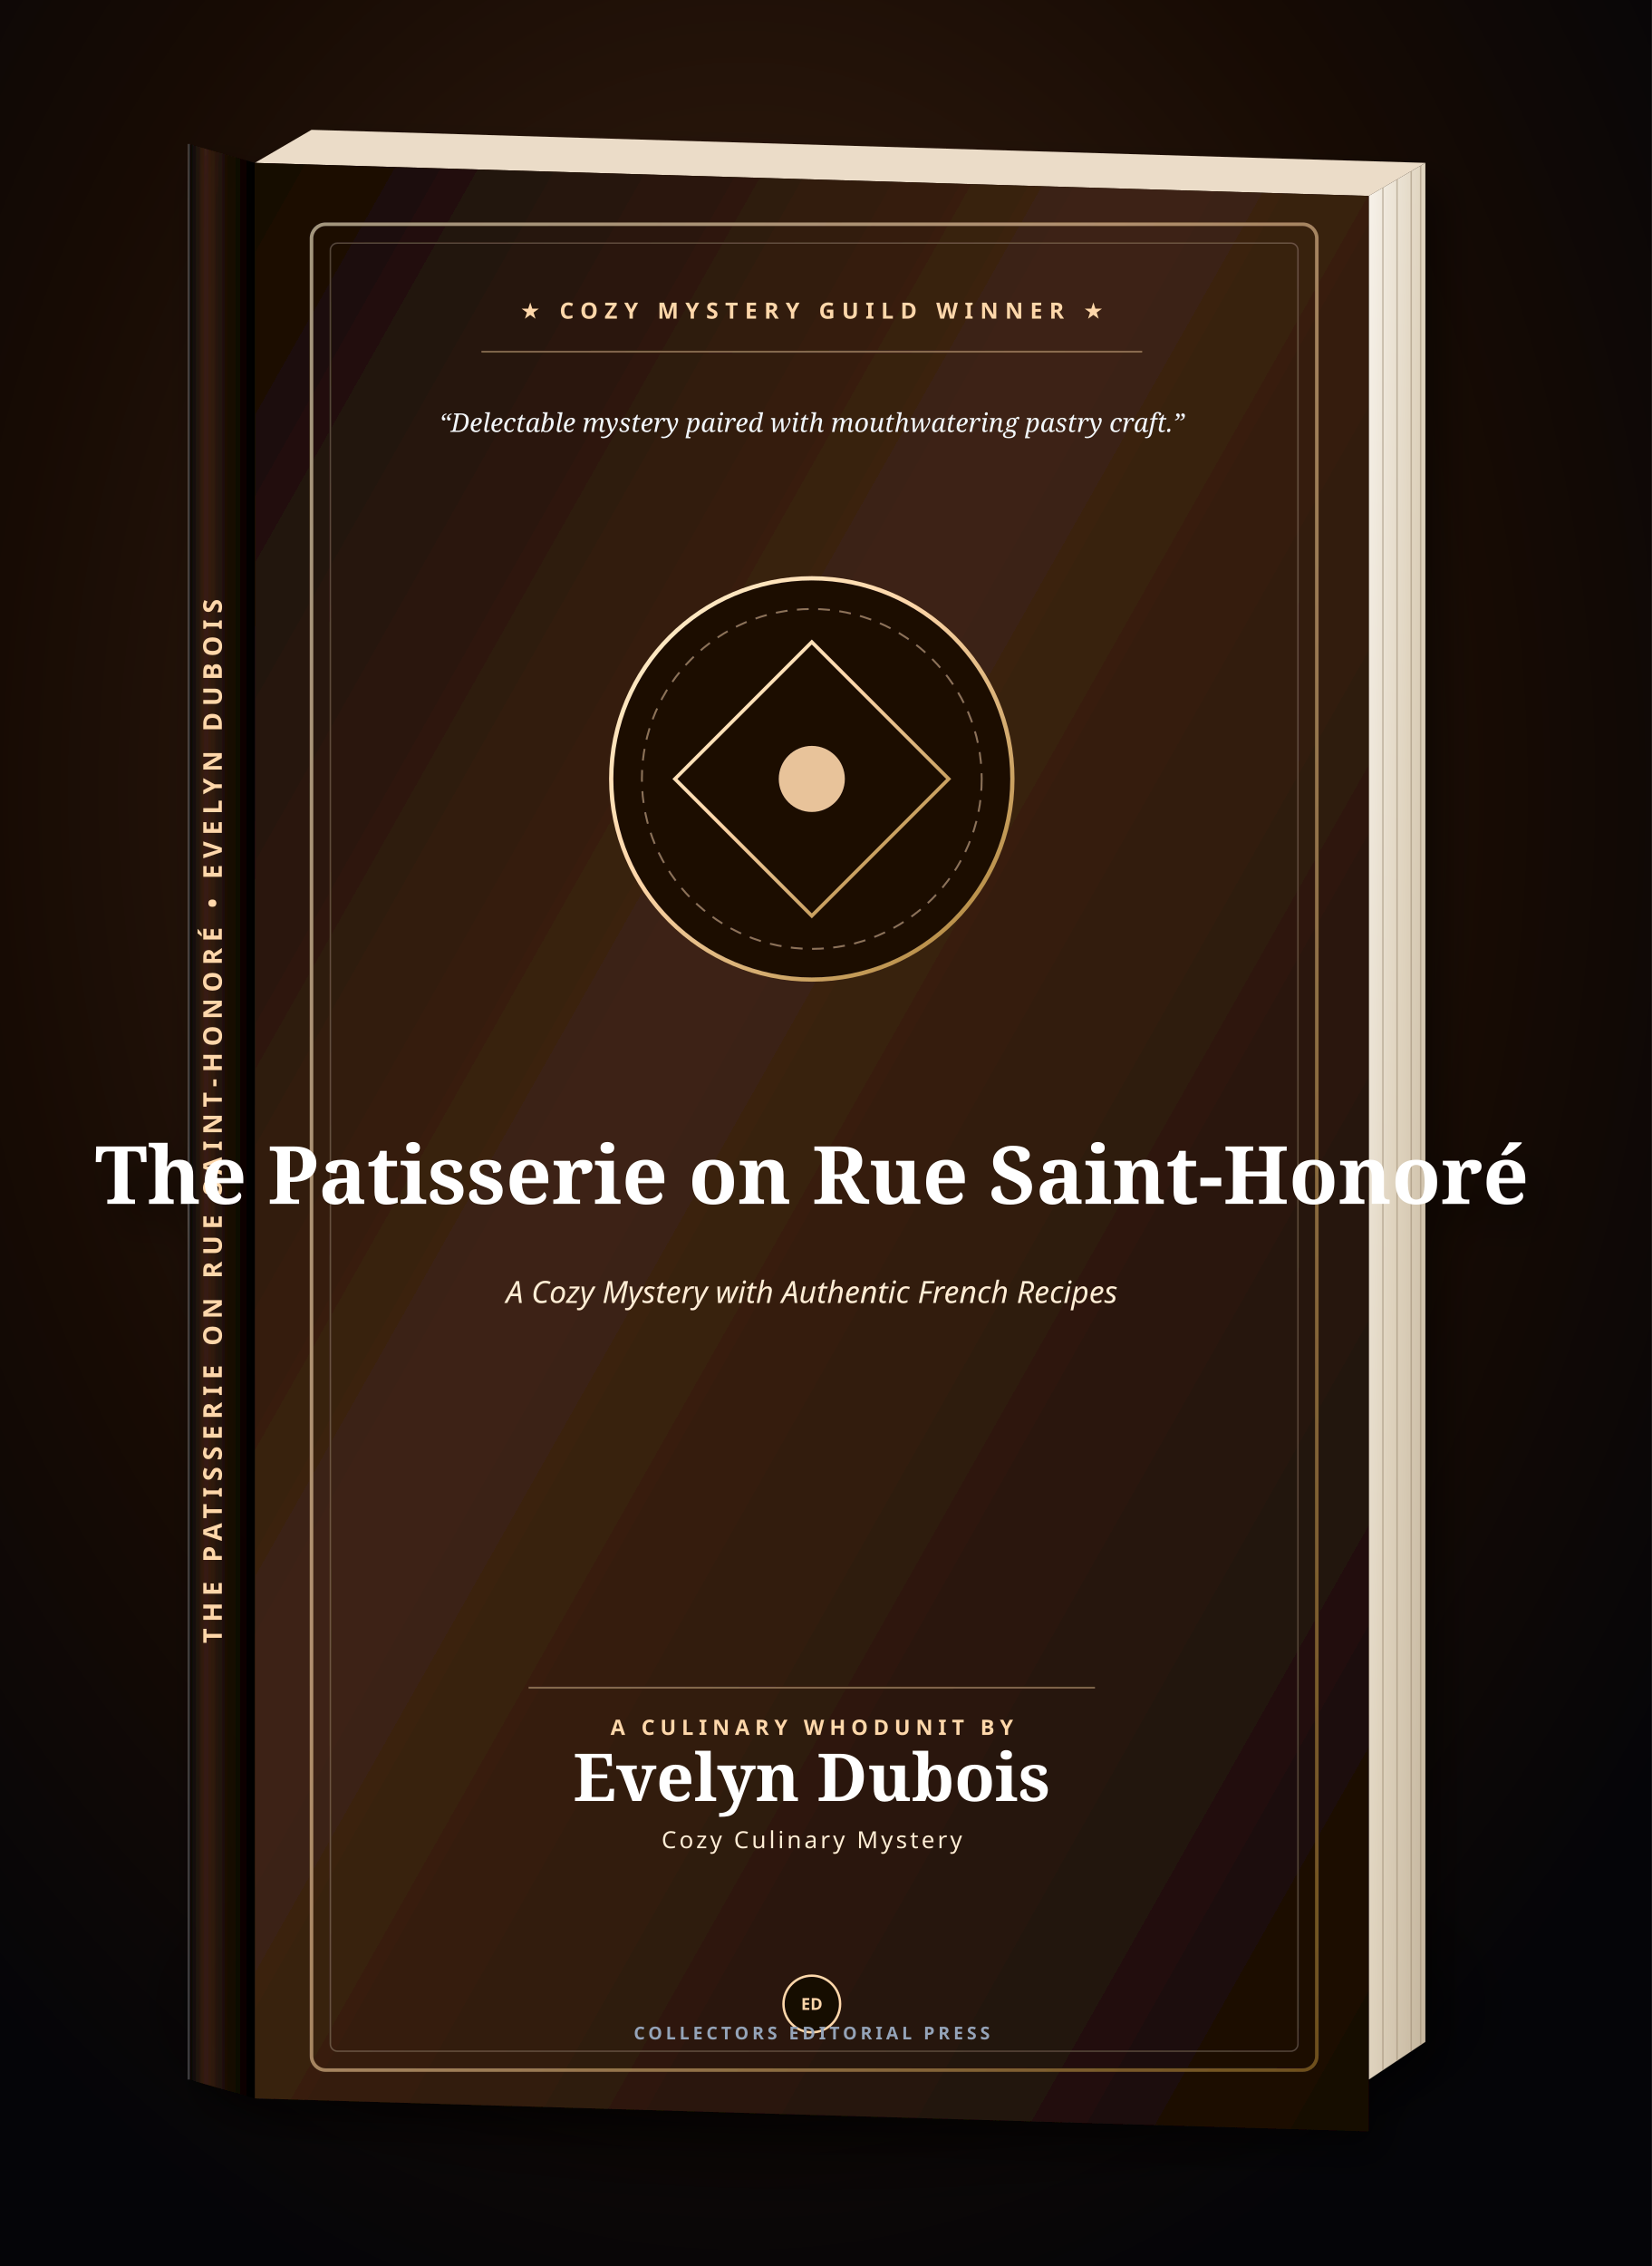
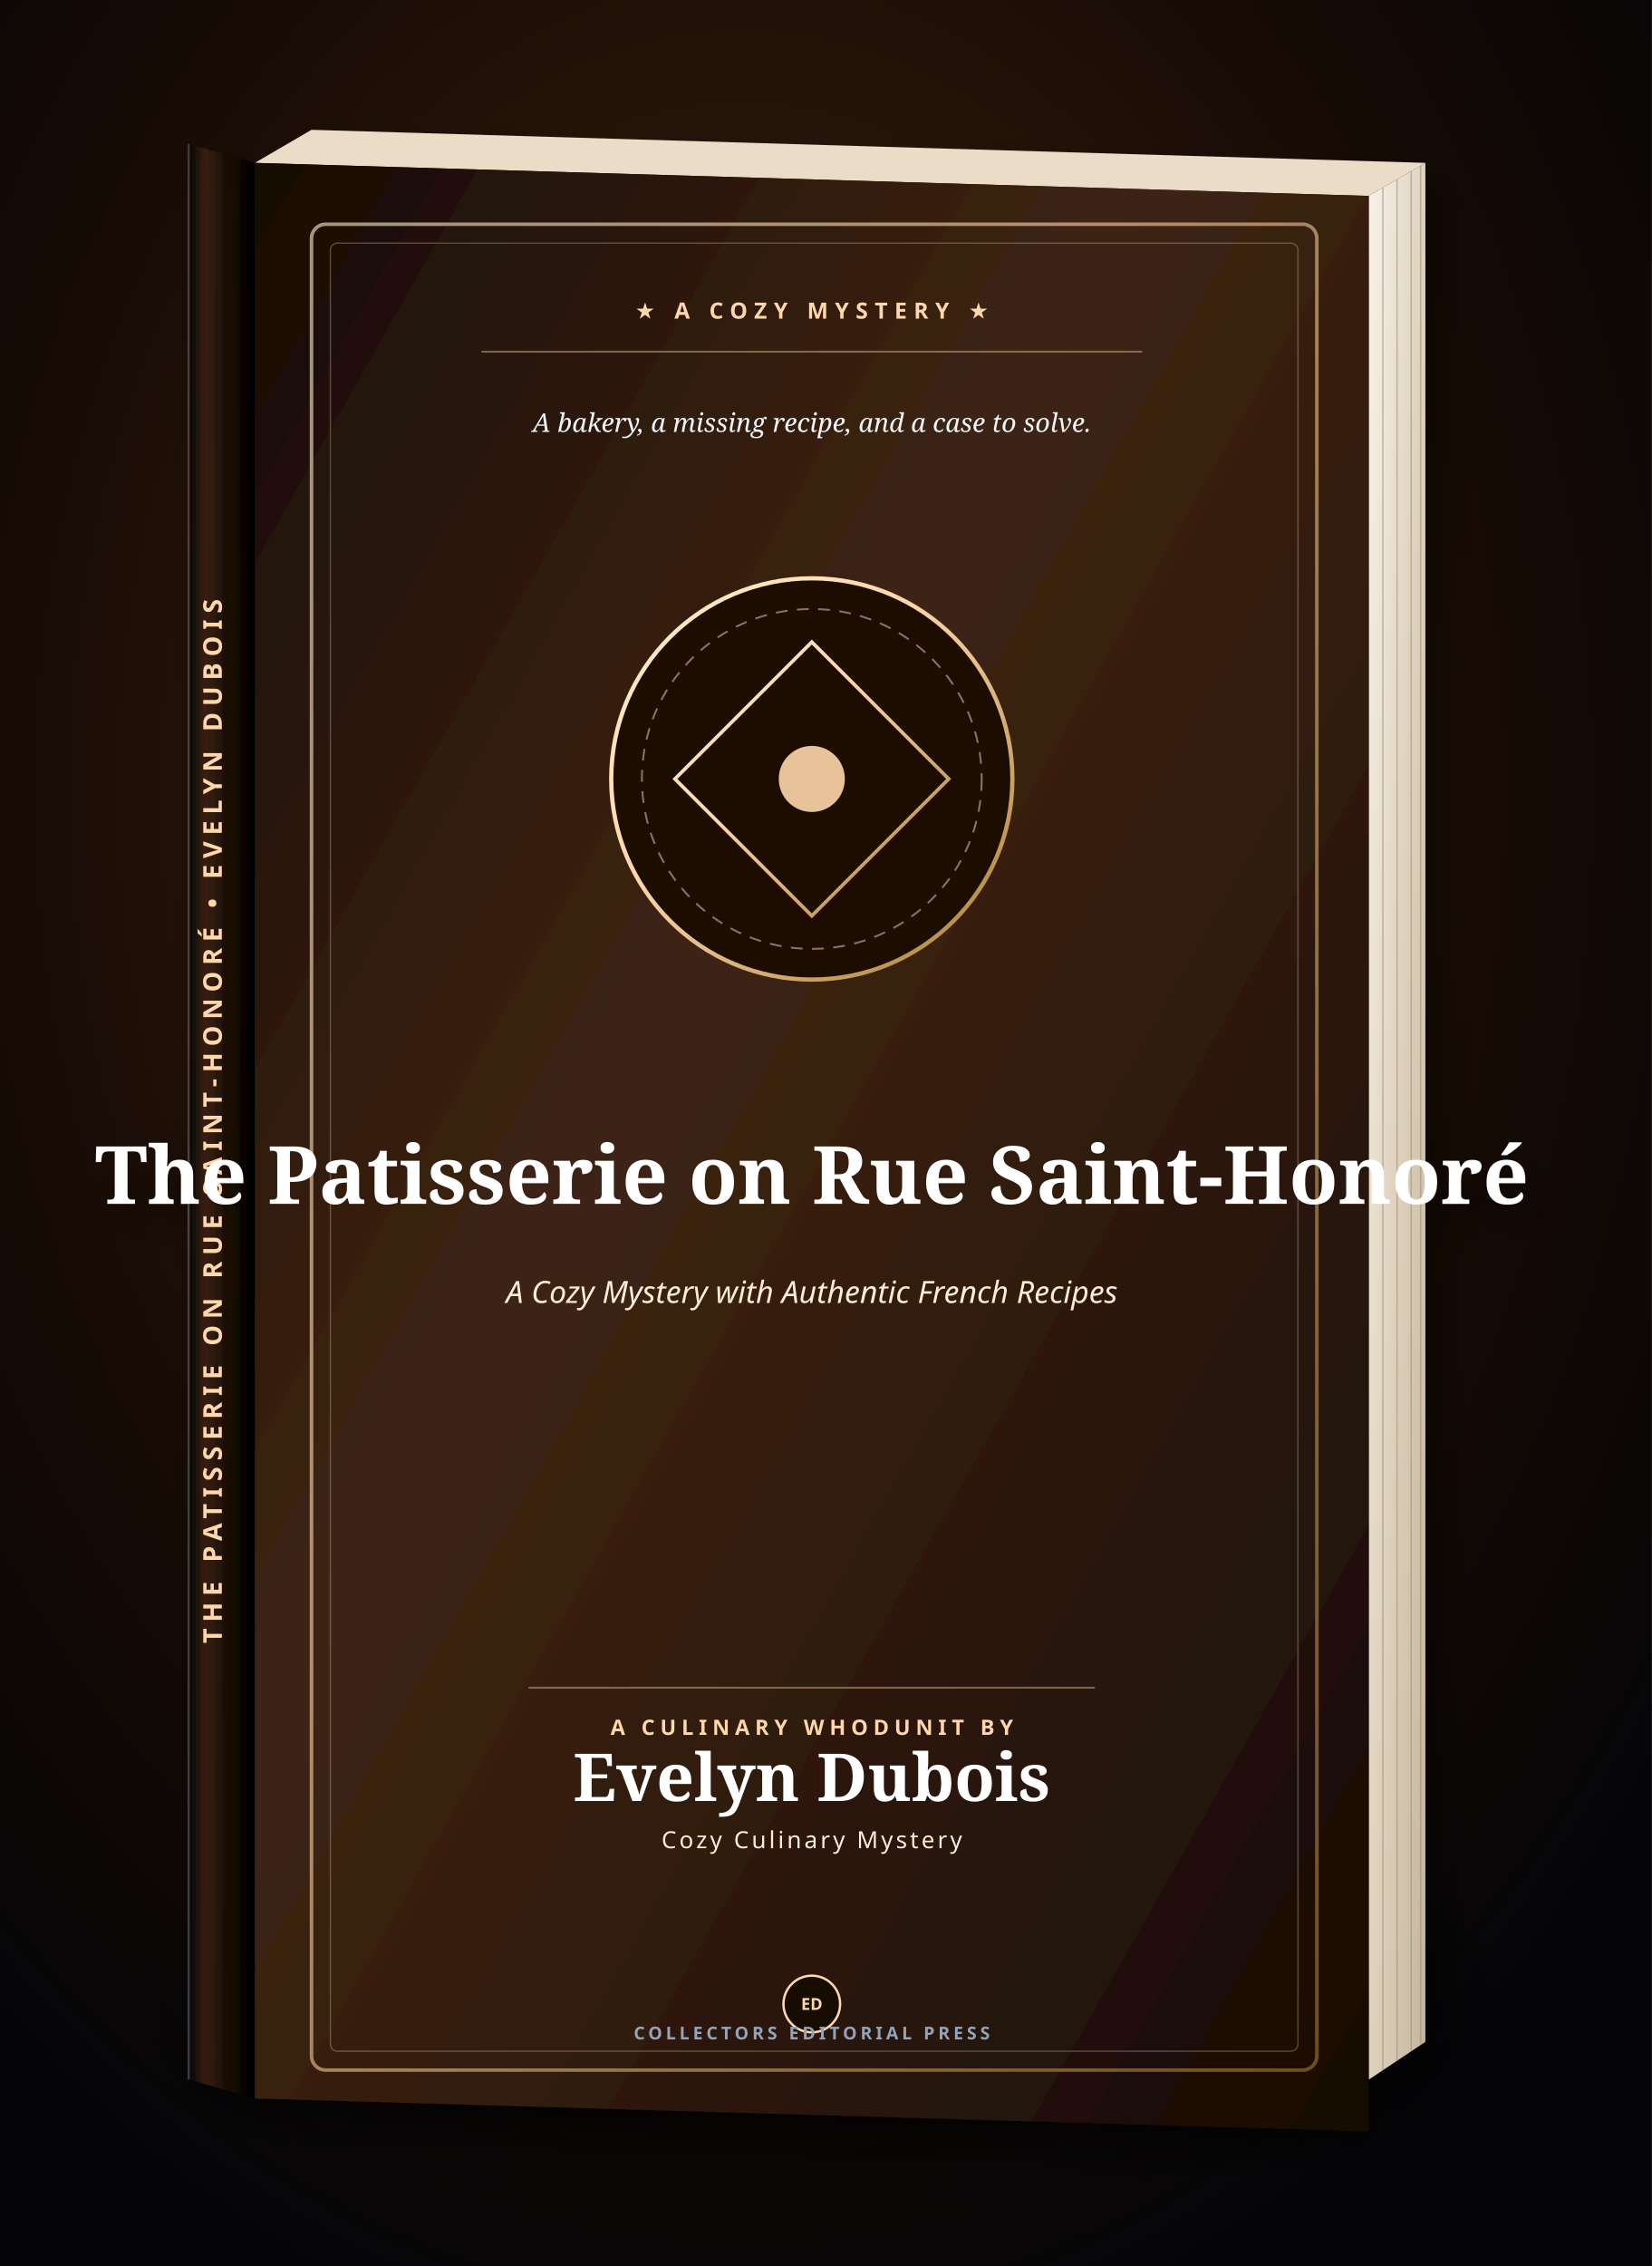
<svg xmlns="http://www.w3.org/2000/svg" viewBox="0 0 700 960" width="700" height="960">
  <defs>
    <radialGradient id="bg_the-patisserie" cx="45%" cy="35%" r="70%">
      <stop offset="0%" stop-color="#3e2413" />
      <stop offset="65%" stop-color="#170b04" />
      <stop offset="100%" stop-color="#050508" />
    </radialGradient>
    <filter id="shadow_the-patisserie" x="-20%" y="-20%" width="150%" height="150%">
      <feDropShadow dx="24" dy="32" stdDeviation="26" flood-color="#000000" flood-opacity="0.85" />
      <feDropShadow dx="6" dy="10" stdDeviation="8" flood-color="#000000" flood-opacity="0.45" />
    </filter>
    <linearGradient id="coverFace_the-patisserie" x1="0%" y1="0%" x2="100%" y2="100%">
      <stop offset="0%" stop-color="#170b04" />
      <stop offset="40%" stop-color="#3e2413" />
      <stop offset="100%" stop-color="#170b04" />
    </linearGradient>
    <linearGradient id="spineShade_the-patisserie" x1="0%" y1="0%" x2="100%" y2="0%">
      <stop offset="0%" stop-color="#020204" stop-opacity="0.95" />
      <stop offset="25%" stop-color="#3e2413" stop-opacity="0.85" />
      <stop offset="60%" stop-color="#170b04" stop-opacity="0.9" />
      <stop offset="100%" stop-color="#000000" stop-opacity="0.95" />
    </linearGradient>
    <linearGradient id="goldAccent_the-patisserie" x1="0%" y1="0%" x2="100%" y2="100%">
      <stop offset="0%" stop-color="#fdf0cd" />
      <stop offset="40%" stop-color="#fed7aa" />
      <stop offset="100%" stop-color="#a67c2e" />
    </linearGradient>
    <linearGradient id="pageGrad_the-patisserie" x1="0%" y1="0%" x2="100%" y2="100%">
      <stop offset="0%" stop-color="#f7f2ea" />
      <stop offset="50%" stop-color="#dfd3be" />
      <stop offset="100%" stop-color="#c4b59d" />
    </linearGradient>
  </defs>
  <rect width="100%" height="100%" fill="url(#bg_the-patisserie)" />
  <ellipse cx="350" cy="850" rx="270" ry="55" fill="#000000" fill-opacity="0.6" filter="blur(20px)" />
  <g transform="translate(60, 45)" filter="url(#shadow_the-patisserie)">
    <polygon points="520,38 544,24 544,820 520,836" fill="url(#pageGrad_the-patisserie)" />
    <path d="M526,34 L526,832 M532,30 L532,828 M538,27 L538,824 M542,25 L542,821" stroke="#96856c" stroke-width="0.6" stroke-opacity="0.5" />
    <polygon points="48,24 520,38 544,24 72,10" fill="#ebdcc8" />
    <polygon points="20,16 48,24 48,844 20,836" fill="url(#spineShade_the-patisserie)" />
    <line x1="20" y1="16" x2="20" y2="836" stroke="#ffffff" stroke-opacity="0.2" stroke-width="1" />
    <line x1="48" y1="24" x2="48" y2="844" stroke="#000000" stroke-opacity="0.7" stroke-width="2" />
    <g transform="translate(34, 430) rotate(-90)">
      <text font-family="'DM Sans', sans-serif" font-size="11" font-weight="700" fill="#fed7aa" letter-spacing="0.24em" text-anchor="middle">
        THE PATISSERIE ON RUE SAINT-HONORÉ • EVELYN DUBOIS
      </text>
    </g>
    <polygon points="48,24 520,38 520,858 48,844" fill="url(#coverFace_the-patisserie)" />
    <rect x="72" y="50" width="426" height="782" fill="none" stroke="url(#goldAccent_the-patisserie)" stroke-width="1.5" stroke-opacity="0.6" rx="6" />
    <rect x="80" y="58" width="410" height="766" fill="none" stroke="#ffedd5" stroke-width="0.6" stroke-opacity="0.25" rx="3" />
    <g transform="translate(284, 90)">
      <text font-family="'DM Sans', sans-serif" font-size="9.5" font-weight="700" fill="#fed7aa" text-anchor="middle" letter-spacing="0.3em">
-         ★ COZY MYSTERY GUILD WINNER ★
+         ★ A COZY MYSTERY ★
      </text>
      <line x1="-140" y1="14" x2="140" y2="14" stroke="#fed7aa" stroke-width="0.8" stroke-opacity="0.4" />
    </g>
    <g transform="translate(284, 138)">
      <text font-family="'Playfair Display', Georgia, serif" font-size="11" font-style="italic" fill="#f1f5f9" text-anchor="middle">
-         “Delectable mystery paired with mouthwatering pastry craft.”
+         A bakery, a missing recipe, and a case to solve.
      </text>
    </g>
    <g transform="translate(284, 285)">
      <circle cx="0" cy="0" r="85" fill="#170b04" fill-opacity="0.85" stroke="url(#goldAccent_the-patisserie)" stroke-width="1.8" />
      <circle cx="0" cy="0" r="72" fill="none" stroke="#fed7aa" stroke-width="0.8" stroke-dasharray="5,4" stroke-opacity="0.5" />
      <polygon points="0,-58 58,0 0,58 -58,0" fill="none" stroke="url(#goldAccent_the-patisserie)" stroke-width="1.5" />
      <circle cx="0" cy="0" r="14" fill="#fed7aa" fill-opacity="0.9" />
    </g>
    <g transform="translate(284, 465)">
      <text font-family="'Playfair Display', Georgia, serif" font-size="34" font-weight="700" fill="#ffffff" text-anchor="middle">
        The Patisserie on Rue Saint-Honoré
      </text>
      <text font-family="'DM Sans', sans-serif" font-size="13" font-style="italic" fill="#ffedd5" text-anchor="middle" y="42">
        A Cozy Mystery with Authentic French Recipes
      </text>
    </g>
    <g transform="translate(284, 690)">
      <line x1="-120" y1="-20" x2="120" y2="-20" stroke="#fed7aa" stroke-width="0.8" stroke-opacity="0.4" />
      <text font-family="'DM Sans', sans-serif" font-size="9" font-weight="700" fill="#fed7aa" text-anchor="middle" letter-spacing="0.25em">
        A CULINARY WHODUNIT BY
      </text>
      <text font-family="'Playfair Display', Georgia, serif" font-size="28" font-weight="700" fill="#ffffff" text-anchor="middle" y="28">
        Evelyn Dubois
      </text>
      <text font-family="'DM Sans', sans-serif" font-size="10" font-weight="500" fill="#ffedd5" text-anchor="middle" letter-spacing="0.12em" y="48">
        Cozy Culinary Mystery
      </text>
    </g>
    <g transform="translate(284, 804)">
      <circle cx="0" cy="0" r="12" fill="#170b04" stroke="#fed7aa" stroke-width="1" />
      <text font-family="'DM Sans', sans-serif" font-size="7" font-weight="800" fill="#fed7aa" text-anchor="middle" y="2.5">ED</text>
      <text font-family="'DM Sans', sans-serif" font-size="7.5" font-weight="600" fill="#94a3b8" text-anchor="middle" letter-spacing="0.2em" y="15">
        COLLECTORS EDITORIAL PRESS
      </text>
    </g>
  </g>
</svg>
